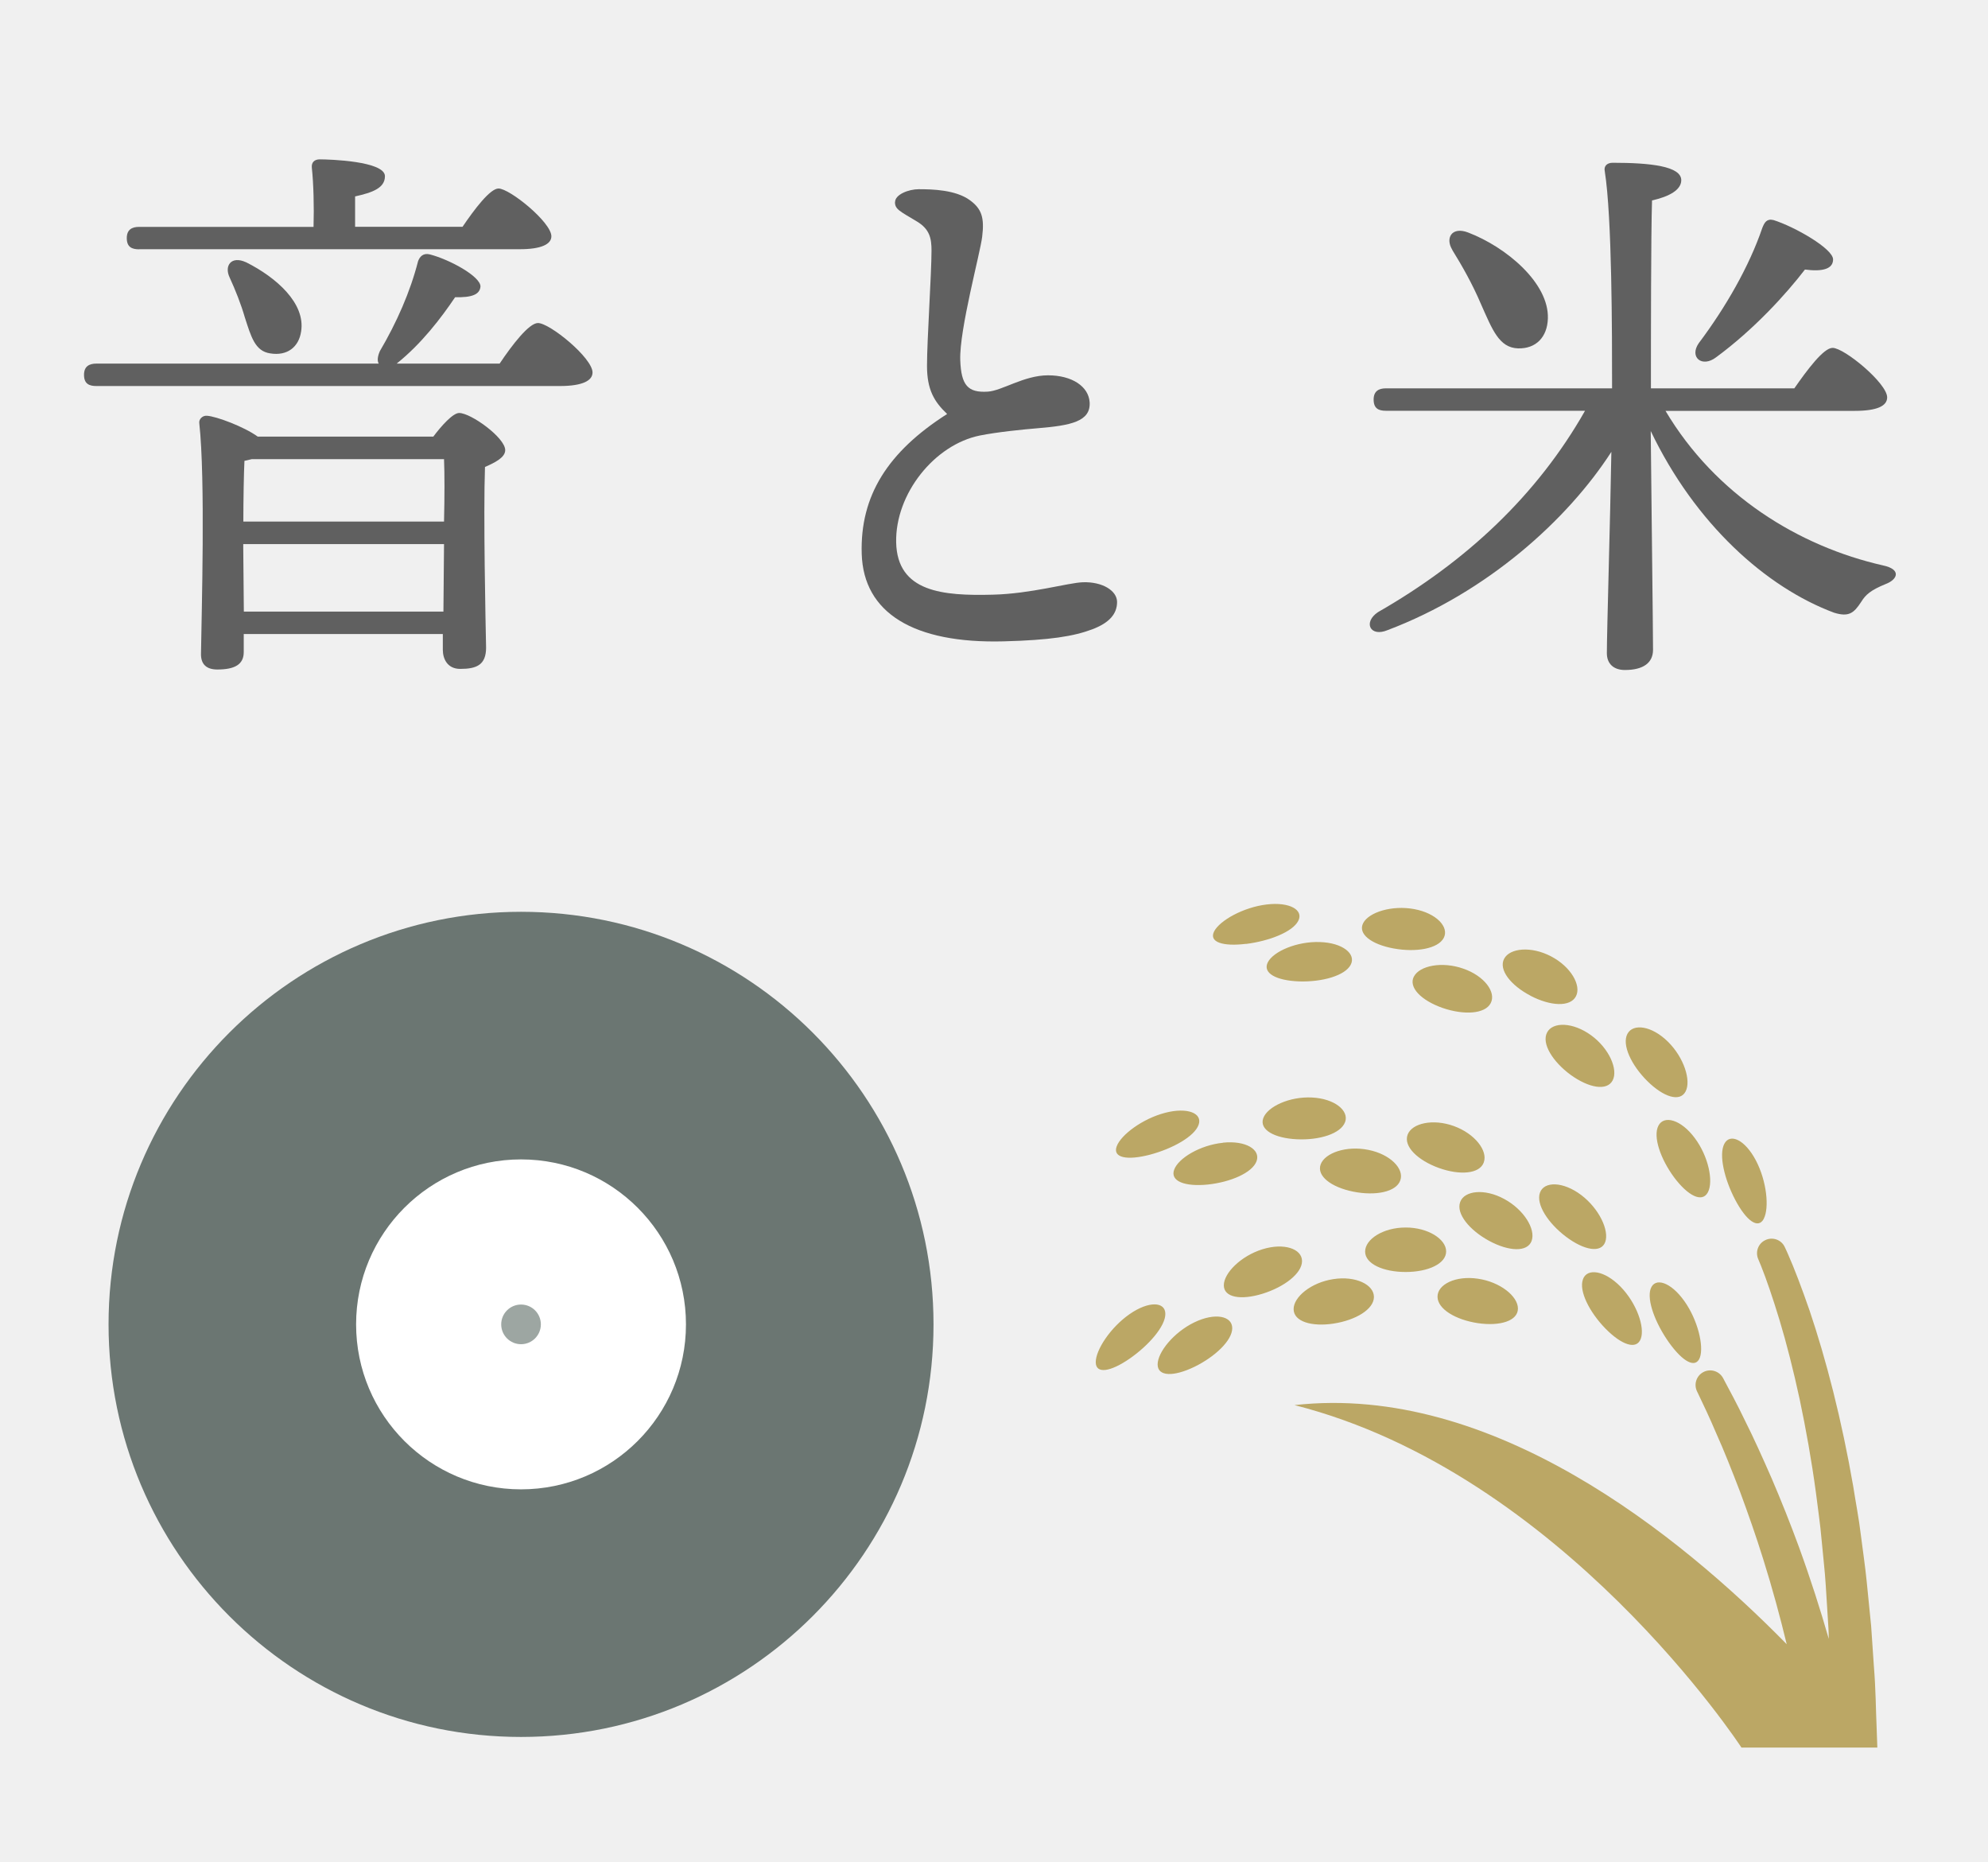
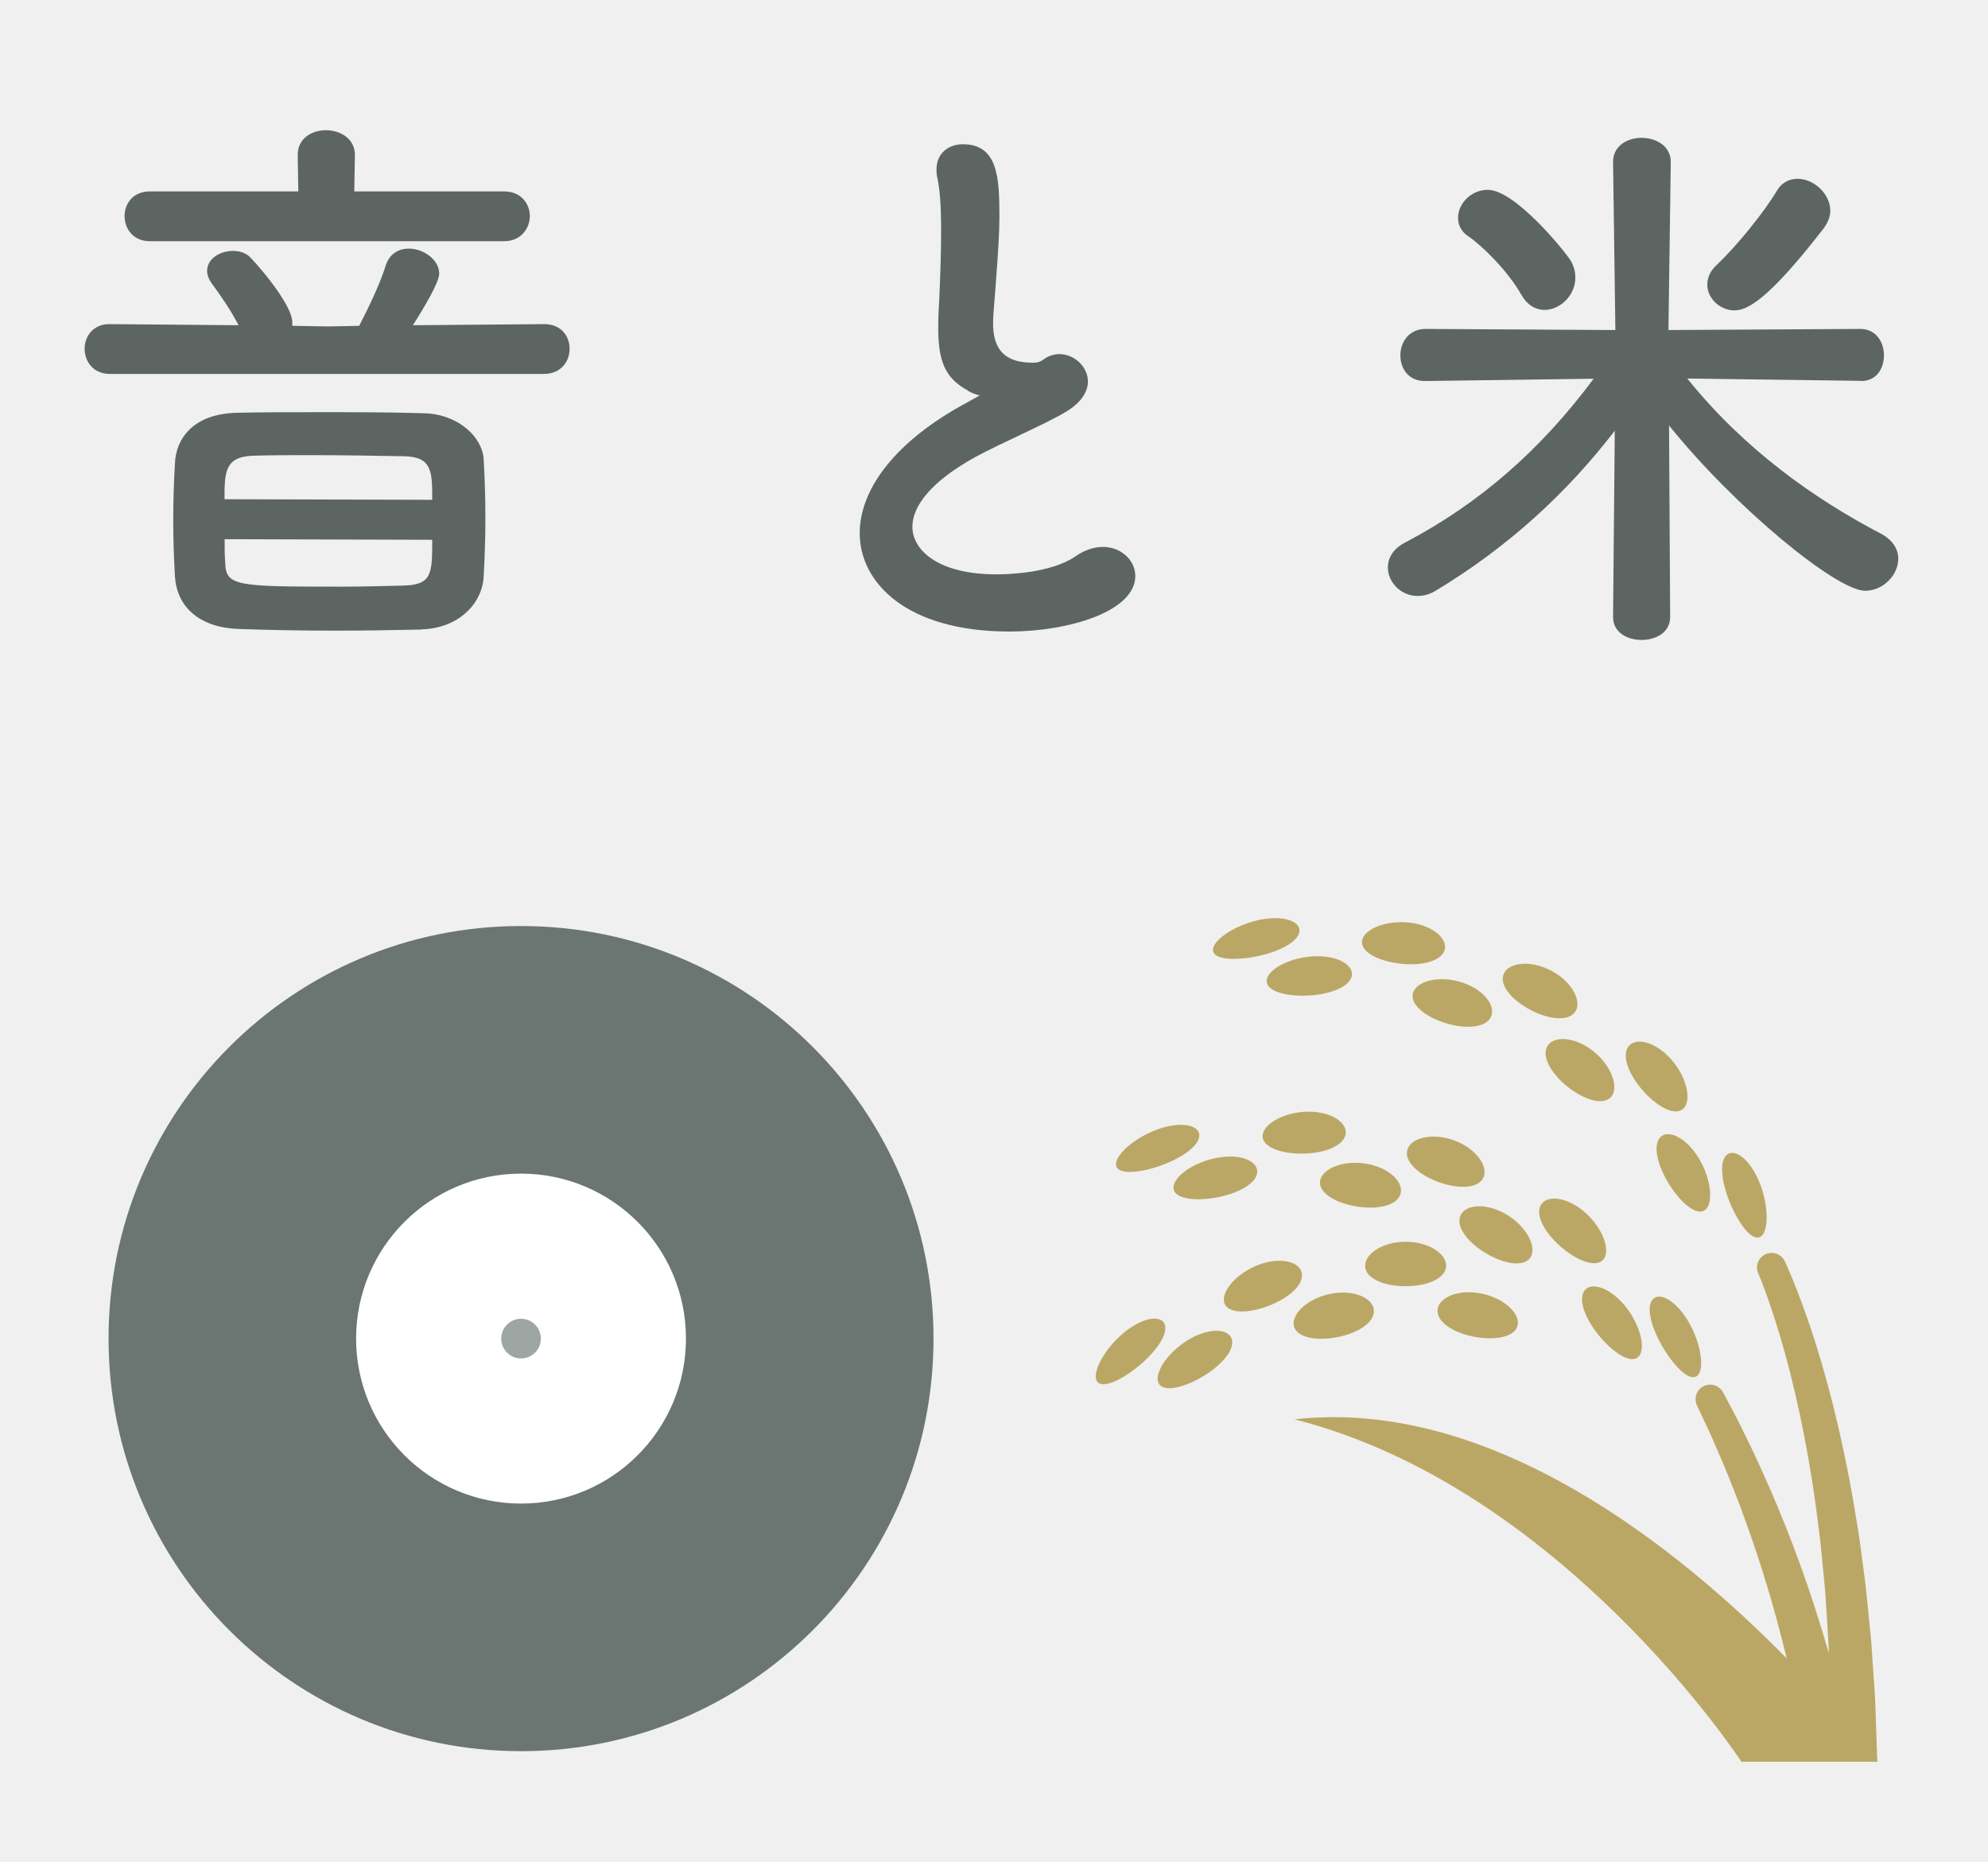
<svg xmlns="http://www.w3.org/2000/svg" id="_レイヤー_1" version="1.1" viewBox="0 0 198.52 185.89">
  <defs>
    <style>
      .st0 {
        fill: #9da6a2;
      }

      .st1 {
+         fill: #5c6562;
+       }
+ 
+       .st2 {
        fill: #fff;
      }

-       .st2 {
+       .st3 {
        fill: #6b7672;
-       }
- 
-       .st3 {
-         fill: #606060;
      }

      .st4 {
        fill: #bba765;
      }
    </style>
  </defs>
  <g id="layer1">
-     <path class="st4" d="M187.47,174.47h-13.57s-17.88-27.4-44.63-34.19c19.75-2.21,38.5,13.02,49.15,23.87-.64-2.65-1.43-5.58-2.34-8.47-.72-2.32-1.53-4.61-2.32-6.75-.82-2.13-1.6-4.11-2.35-5.77-.71-1.68-1.37-3.05-1.83-4.01-.04-.09-.08-.17-.12-.25-.34-.71-.05-1.56.64-1.92.71-.37,1.59-.1,1.97.61.04.07.08.15.12.23.51.96,1.26,2.33,2.07,4.02.84,1.67,1.74,3.66,2.68,5.81.92,2.15,1.85,4.47,2.71,6.82,1.14,3.13,2.15,6.29,2.97,9.15,0-.34-.02-.66-.03-1.01-.09-1.37-.18-2.82-.27-4.31-.09-1.5-.28-3.03-.42-4.6-.13-1.57-.38-3.15-.57-4.73-.43-3.17-.99-6.31-1.61-9.24-.63-2.92-1.32-5.63-2.01-7.91-.69-2.28-1.34-4.16-1.85-5.43-.08-.19-.18-.44-.29-.7-.3-.71,0-1.53.69-1.87.73-.37,1.63-.06,1.97.69.13.28.26.55.34.75.59,1.33,1.33,3.26,2.14,5.6.79,2.34,1.61,5.1,2.36,8.09.75,2.99,1.43,6.2,1.99,9.43.25,1.62.57,3.23.76,4.84.2,1.6.44,3.17.59,4.7s.3,3.01.44,4.41c.1,1.41.19,2.73.27,3.96.2,2.45.2,4.5.27,5.94.05,1.43.08,2.25.08,2.25h0ZM124.42,94.24c2.32-.29,4.66-1.2,5.22-2.3.57-1.08-.84-1.92-3.16-1.64-2.32.28-4.66,1.59-5.23,2.67-.57,1.09.86,1.54,3.17,1.26h0ZM126.61,96.06c-.57,1.09.84,1.84,3.13,1.92,2.28.07,4.57-.57,5.14-1.66.57-1.08-.8-2.2-3.08-2.27-2.29-.08-4.63.93-5.19,2.01ZM139.17,94.69c2.22.41,4.43.03,5-1.05s-.73-2.47-2.95-2.88c-2.22-.41-4.52.31-5.09,1.39-.57,1.09.81,2.13,3.03,2.54h0ZM141.19,97.49c-.57,1.09.75,2.4,2.87,3.14,2.12.73,4.24.61,4.8-.48.57-1.08-.62-2.72-2.75-3.45-2.12-.74-4.36-.29-4.92.8h0ZM152.83,99.41c1.99,1.04,3.97,1.15,4.54.06.57-1.08-.5-2.96-2.48-3.99-1.98-1.04-4.12-.84-4.69.24-.57,1.09.65,2.65,2.64,3.69h0ZM154.49,103.08c-.57,1.09.54,2.89,2.34,4.22,1.82,1.32,3.64,1.65,4.21.56.56-1.08-.34-3.18-2.15-4.5s-3.84-1.37-4.4-.28h0ZM168.32,108.97c.57-1.08-.15-3.38-1.76-4.97-1.61-1.59-3.48-1.86-4.05-.78-.57,1.09.39,3.12,1.99,4.71,1.61,1.59,3.25,2.13,3.82,1.04h0ZM165.61,112.38c-.57,1.09.21,3.33,1.57,5.17,1.37,1.83,2.8,2.57,3.37,1.48.57-1.08.06-3.58-1.31-5.41-1.36-1.84-3.07-2.32-3.63-1.24h0ZM176.13,121.67c.56-1.08.3-3.75-.79-5.82s-2.58-2.75-3.15-1.66c-.57,1.09,0,3.53,1.09,5.6,1.09,2.06,2.28,2.97,2.85,1.89h0ZM114.83,115.28c2.26-.6,4.45-1.82,4.86-2.98.42-1.15-1.09-1.79-3.35-1.2-2.26.59-4.41,2.2-4.83,3.35-.42,1.15,1.06,1.42,3.32.83h0ZM122.12,114.09c-2.28.23-4.46,1.54-4.87,2.69-.42,1.15,1.08,1.71,3.36,1.48,2.27-.24,4.46-1.18,4.87-2.34.42-1.15-1.08-2.08-3.36-1.84h0ZM134.32,112.03c.42-1.15-1.05-2.35-3.31-2.46-2.25-.11-4.44.91-4.86,2.06-.42,1.15,1.09,2,3.35,2.11,2.26.11,4.4-.56,4.82-1.72h0ZM131.88,116.25c-.42,1.16,1.06,2.28,3.26,2.72s4.28.04,4.69-1.12c.42-1.15-.98-2.61-3.18-3.05-2.2-.45-4.35.3-4.77,1.45h0ZM148.17,116.04c.42-1.15-.89-2.86-2.99-3.62s-4.2-.28-4.62.87c-.42,1.16,1,2.54,3.11,3.31,2.11.76,4.09.6,4.5-.55h0ZM152.95,123.87c.41-1.15-.76-3.1-2.74-4.17-1.97-1.07-3.99-.84-4.4.31-.42,1.15.92,2.8,2.89,3.87,1.98,1.07,3.83,1.15,4.25,0h0ZM160.3,123.99c.41-1.15-.61-3.33-2.41-4.69-1.81-1.36-3.7-1.38-4.11-.23-.42,1.15.8,3.04,2.6,4.4,1.81,1.36,3.51,1.67,3.92.52h0ZM158.07,127.73c-.42,1.15.65,3.27,2.25,4.91,1.6,1.63,3.11,2.17,3.53,1.01.42-1.15-.42-3.55-2.02-5.19s-3.35-1.89-3.76-.74h0ZM164.84,128.64c-.42,1.16.47,3.49,1.83,5.4,1.36,1.9,2.65,2.64,3.08,1.49.41-1.15-.21-3.76-1.57-5.66-1.36-1.9-2.92-2.37-3.34-1.22h0ZM112.81,131.19c-1.92,1.33-3.39,3.58-3.39,4.8s1.48.97,3.4-.36c1.91-1.33,3.56-3.23,3.55-4.46,0-1.22-1.64-1.31-3.56.02h0ZM119.26,132.02c-2.06,1-3.66,2.98-3.66,4.2s1.6,1.24,3.67.24c2.05-1,3.78-2.63,3.78-3.86s-1.73-1.58-3.79-.58h0ZM130.02,125.9c0-1.22-1.79-1.85-3.95-1.18s-3.86,2.38-3.86,3.6,1.71,1.51,3.87.84c2.16-.67,3.94-2.03,3.94-3.26h0ZM133.17,132.14c2.22-.34,4.03-1.43,4.03-2.66s-1.82-2.12-4.04-1.78c-2.22.33-3.99,1.78-3.98,3,0,1.23,1.78,1.78,4,1.44h-.01ZM136.32,124.95c0,1.23,1.81,2.04,4.05,2.04s4.05-.83,4.04-2.06c0-1.22-1.82-2.39-4.05-2.38-2.24,0-4.04,1.17-4.04,2.4h0ZM147.59,132.1c2.22.32,3.99-.23,3.99-1.46s-1.78-2.66-4-2.98c-2.22-.33-4.04.57-4.03,1.8,0,1.23,1.82,2.31,4.04,2.64h0Z" />
+     <path class="st4" d="M187.47,175.89h-13.57s-17.88-27.4-44.63-34.19c19.75-2.21,38.5,13.02,49.15,23.87-.64-2.65-1.43-5.58-2.34-8.47-.72-2.32-1.53-4.61-2.32-6.75-.82-2.13-1.6-4.11-2.35-5.77-.71-1.68-1.37-3.05-1.83-4.01-.04-.09-.08-.17-.12-.25-.34-.71-.05-1.56.64-1.92.71-.37,1.59-.1,1.97.61.04.07.08.15.12.23.51.96,1.26,2.33,2.07,4.02.84,1.67,1.74,3.66,2.68,5.81.92,2.15,1.85,4.47,2.71,6.82,1.14,3.13,2.15,6.29,2.97,9.15,0-.34-.02-.66-.03-1.01-.09-1.37-.18-2.82-.27-4.31-.09-1.5-.28-3.03-.42-4.6-.13-1.57-.38-3.15-.57-4.73-.43-3.17-.99-6.31-1.61-9.24-.63-2.92-1.32-5.63-2.01-7.91-.69-2.28-1.34-4.16-1.85-5.43-.08-.19-.18-.44-.29-.7-.3-.71,0-1.53.69-1.87.73-.37,1.63-.06,1.97.69.13.28.26.55.34.75.59,1.33,1.33,3.26,2.14,5.6.79,2.34,1.61,5.1,2.36,8.09.75,2.99,1.43,6.2,1.99,9.43.25,1.62.57,3.23.76,4.84.2,1.6.44,3.17.59,4.7s.3,3.01.44,4.41c.1,1.41.19,2.73.27,3.96.2,2.45.2,4.5.27,5.94.05,1.43.08,2.25.08,2.25h0ZM124.42,95.66c2.32-.29,4.66-1.2,5.22-2.3.57-1.08-.84-1.92-3.16-1.64-2.32.28-4.66,1.59-5.23,2.67-.57,1.09.86,1.54,3.17,1.26h0ZM126.61,97.48c-.57,1.09.84,1.84,3.13,1.92,2.28.07,4.57-.57,5.14-1.66.57-1.08-.8-2.2-3.08-2.27-2.29-.08-4.63.93-5.19,2.01ZM139.17,96.11c2.22.41,4.43.03,5-1.05s-.73-2.47-2.95-2.88c-2.22-.41-4.52.31-5.09,1.39-.57,1.09.81,2.13,3.03,2.54h0ZM141.19,98.91c-.57,1.09.75,2.4,2.87,3.14,2.12.73,4.24.61,4.8-.48.57-1.08-.62-2.72-2.75-3.45-2.12-.74-4.36-.29-4.92.8h0ZM152.83,100.83c1.99,1.04,3.97,1.15,4.54.06.57-1.08-.5-2.96-2.48-3.99-1.98-1.04-4.12-.84-4.69.24-.57,1.09.65,2.65,2.64,3.69h0ZM154.49,104.5c-.57,1.09.54,2.89,2.34,4.22,1.82,1.32,3.64,1.65,4.21.56.56-1.08-.34-3.18-2.15-4.5s-3.84-1.37-4.4-.28h0ZM168.32,110.39c.57-1.08-.15-3.38-1.76-4.97-1.61-1.59-3.48-1.86-4.05-.78-.57,1.09.39,3.12,1.99,4.71,1.61,1.59,3.25,2.13,3.82,1.04h0ZM165.61,113.8c-.57,1.09.21,3.33,1.57,5.17,1.37,1.83,2.8,2.57,3.37,1.48.57-1.08.06-3.58-1.31-5.41-1.36-1.84-3.07-2.32-3.63-1.24h0ZM176.13,123.09c.56-1.08.3-3.75-.79-5.82s-2.58-2.75-3.15-1.66c-.57,1.09,0,3.53,1.09,5.6,1.09,2.06,2.28,2.97,2.85,1.89h0ZM114.83,116.7c2.26-.6,4.45-1.82,4.86-2.98.42-1.15-1.09-1.79-3.35-1.2-2.26.59-4.41,2.2-4.83,3.35-.42,1.15,1.06,1.42,3.32.83h0ZM122.12,115.51c-2.28.23-4.46,1.54-4.87,2.69-.42,1.15,1.08,1.71,3.36,1.48,2.27-.24,4.46-1.18,4.87-2.34.42-1.15-1.08-2.08-3.36-1.84h0ZM134.32,113.45c.42-1.15-1.05-2.35-3.31-2.46-2.25-.11-4.44.91-4.86,2.06-.42,1.15,1.09,2,3.35,2.11,2.26.11,4.4-.56,4.82-1.72h0ZM131.88,117.67c-.42,1.16,1.06,2.28,3.26,2.72s4.28.04,4.69-1.12c.42-1.15-.98-2.61-3.18-3.05-2.2-.45-4.35.3-4.77,1.45h0ZM148.17,117.46c.42-1.15-.89-2.86-2.99-3.62s-4.2-.28-4.62.87c-.42,1.16,1,2.54,3.11,3.31,2.11.76,4.09.6,4.5-.55h0ZM152.95,125.29c.41-1.15-.76-3.1-2.74-4.17-1.97-1.07-3.99-.84-4.4.31-.42,1.15.92,2.8,2.89,3.87,1.98,1.07,3.83,1.15,4.25,0h0ZM160.3,125.41c.41-1.15-.61-3.33-2.41-4.69-1.81-1.36-3.7-1.38-4.11-.23-.42,1.15.8,3.04,2.6,4.4,1.81,1.36,3.51,1.67,3.92.52h0ZM158.07,129.15c-.42,1.15.65,3.27,2.25,4.91,1.6,1.63,3.11,2.17,3.53,1.01.42-1.15-.42-3.55-2.02-5.19s-3.35-1.89-3.76-.74h0ZM164.84,130.06c-.42,1.16.47,3.49,1.83,5.4,1.36,1.9,2.65,2.64,3.08,1.49.41-1.15-.21-3.76-1.57-5.66-1.36-1.9-2.92-2.37-3.34-1.22h0ZM112.81,132.61c-1.92,1.33-3.39,3.58-3.39,4.8s1.48.97,3.4-.36c1.91-1.33,3.56-3.23,3.55-4.46,0-1.22-1.64-1.31-3.56.02h0ZM119.26,133.44c-2.06,1-3.66,2.98-3.66,4.2s1.6,1.24,3.67.24c2.05-1,3.78-2.63,3.78-3.86s-1.73-1.58-3.79-.58h0ZM130.02,127.32c0-1.22-1.79-1.85-3.95-1.18s-3.86,2.38-3.86,3.6,1.71,1.51,3.87.84c2.16-.67,3.94-2.03,3.94-3.26h0ZM133.17,133.56c2.22-.34,4.03-1.43,4.03-2.66s-1.82-2.12-4.04-1.78c-2.22.33-3.99,1.78-3.98,3,0,1.23,1.78,1.78,4,1.44h-.01ZM136.32,126.37c0,1.23,1.81,2.04,4.05,2.04s4.05-.83,4.04-2.06c0-1.22-1.82-2.39-4.05-2.38-2.24,0-4.04,1.17-4.04,2.4h0ZM147.59,133.52c2.22.32,3.99-.23,3.99-1.46s-1.78-2.66-4-2.98c-2.22-.33-4.04.57-4.03,1.8,0,1.23,1.82,2.31,4.04,2.64h0Z" />
  </g>
  <g>
-     <circle class="st2" cx="52.03" cy="132.22" r="41.19" />
-     <circle class="st1" cx="52.03" cy="132.22" r="16.47" />
-     <circle class="st0" cx="52.03" cy="132.22" r="1.98" />
+     <circle class="st3" cx="52.03" cy="133.64" r="41.19" />
+     <circle class="st2" cx="52.03" cy="133.64" r="16.47" />
+     <circle class="st0" cx="52.03" cy="133.64" r="1.98" />
  </g>
  <g>
-     <path class="st3" d="M49.9,36.29c1.24-1.85,2.92-4.04,3.82-4.04,1.18,0,5.45,3.48,5.45,4.94,0,.79-.96,1.35-3.26,1.35H9.63c-.73,0-1.24-.22-1.24-1.12,0-.84.51-1.12,1.24-1.12h28.19c-.17-.28-.11-.73.11-1.24,1.68-2.86,3.03-5.9,3.82-8.99.17-.45.51-.84,1.18-.67,1.97.51,5.05,2.19,5.05,3.2-.06.79-.84,1.12-2.53,1.07-1.4,2.08-3.37,4.66-5.84,6.63h10.28ZM13.9,24.89c-.73,0-1.24-.22-1.24-1.12,0-.84.51-1.12,1.24-1.12h17.41c.06-2.02,0-4.32-.17-5.9-.06-.56.28-.84.79-.84.95,0,6.51.17,6.51,1.68,0,1.18-1.23,1.63-2.98,2.02v3.03h10.73c1.18-1.74,2.75-3.82,3.59-3.82,1.12,0,5.28,3.37,5.28,4.77,0,.79-1.01,1.29-3.14,1.29H13.9ZM43.27,43.59c.84-1.12,1.97-2.36,2.58-2.36,1.18,0,4.6,2.47,4.6,3.71,0,.73-1.01,1.24-2.02,1.68-.17,4.77.06,15.61.11,18.03,0,1.74-.95,2.13-2.58,2.13-1.29,0-1.74-1.01-1.74-1.91v-1.57h-19.88v1.8c0,1.24-.9,1.74-2.64,1.74-1.07,0-1.63-.51-1.63-1.52.06-4.21.45-17.46-.17-23.08-.06-.39.34-.79.79-.73.9.06,3.65,1.07,5.05,2.08h17.52ZM24.57,26.18c3.03,1.52,5.95,4.1,5.5,6.91-.23,1.57-1.4,2.47-3.09,2.19-1.52-.22-1.91-1.68-2.53-3.59-.39-1.35-.95-2.75-1.52-3.99-.56-1.18.17-2.19,1.63-1.52ZM44.34,52.07c.06-2.53.06-4.83,0-6.23h-19.2c-.23.06-.45.11-.73.17-.06,1.18-.11,3.93-.11,6.06h20.05ZM44.28,61.06l.06-6.74h-20.05v.28l.06,6.46h19.94Z" />
-     <path class="st3" d="M89.38,20.18c0-.77,1.37-1.29,2.36-1.29,1.32,0,3.7.05,5.13,1.11,1.17.86,1.44,1.75,1.21,3.63-.2,1.67-2.29,9.29-2.19,12.32.09,2.53.77,3.27,2.74,3.15,1.42-.08,3.63-1.63,6.02-1.63s4.05,1.1,4.16,2.68c.13,1.94-1.91,2.33-5.15,2.6-1.46.12-4.07.38-5.81.73-4.53.91-8.46,5.82-8.36,10.67.11,4.97,4.67,5.35,9.65,5.22,3.8-.09,7.49-1.18,8.98-1.24,1.98-.07,3.43.85,3.43,1.97,0,1.19-.77,2.09-2.51,2.74-1.82.68-4.16,1.07-8.83,1.19-8.98.23-13.99-2.84-14.16-8.75-.17-5.78,2.59-10.16,8.53-13.95-1.31-1.24-2.01-2.44-2.01-4.81,0-2.56.45-9.2.45-11.51,0-1.19-.17-2.13-1.46-2.9-1.71-1.03-2.19-1.21-2.19-1.94h0Z" />
-     <path class="st3" d="M166.31,41.01c5,8.42,13.31,13.53,21.73,15.44,1.85.39,1.46,1.4.28,1.85-1.52.62-2.02,1.07-2.47,1.8-.73,1.12-1.24,1.52-2.7,1.07-6.79-2.53-13.87-8.87-18.31-18.14.06,6.29.23,19.82.23,21.84,0,1.29-.95,2.02-2.81,2.02-1.12,0-1.8-.62-1.8-1.68,0-2.13.34-13.48.45-20.1-4.38,6.79-12.41,14.04-22.35,17.8-1.74.73-2.47-.79-.95-1.8,8.82-5.05,15.89-11.68,20.67-20.1h-19.88c-.73,0-1.23-.22-1.23-1.12,0-.84.51-1.12,1.23-1.12h22.58c0-5.56,0-17.07-.73-21.68-.11-.51.23-.84.79-.84,3.76,0,6.85.34,6.85,1.74,0,.96-1.18,1.63-2.92,2.02-.11,3.37-.11,14.1-.11,18.76h14.32c1.29-1.85,2.92-4.04,3.82-4.04,1.18,0,5.45,3.54,5.45,4.94,0,.84-.95,1.35-3.26,1.35h-18.87ZM145.03,24.95c-.73-1.18-.06-2.36,1.57-1.74,3.82,1.46,8.09,5.05,7.97,8.59-.06,1.85-1.18,3.03-2.98,2.98-1.91-.06-2.58-1.91-3.71-4.44-.84-1.97-1.85-3.76-2.86-5.39ZM169.63,34.27c2.7-3.59,5.05-7.69,6.35-11.51.22-.56.45-.95,1.12-.79,2.13.67,5.95,2.86,5.95,3.93,0,.96-1.07,1.24-2.81,1.01-1.85,2.41-5.05,5.95-8.87,8.76-1.4,1.07-2.7,0-1.74-1.4Z" />
+     <path class="st1" d="M10.96,37.33c-1.66,0-2.51-1.26-2.51-2.51s.86-2.46,2.46-2.46h.06l12.85.11c-.74-1.43-1.66-2.8-2.63-4.11-.34-.46-.51-.91-.51-1.31,0-1.2,1.26-2,2.57-2,.51,0,1.08.11,1.54.46.34.23,4.4,4.74,4.4,6.68v.34l3.6.06,3.08-.06c1.03-2,2.11-4.28,2.68-6.11.4-1.14,1.31-1.6,2.28-1.6,1.43,0,3.03,1.08,3.03,2.51,0,.86-1.54,3.43-2.63,5.14l13.08-.11h.06c1.66,0,2.51,1.2,2.51,2.46s-.86,2.51-2.57,2.51H10.96ZM14.95,24.08c-1.66,0-2.51-1.26-2.51-2.51s.86-2.46,2.51-2.46h14.84l-.06-3.65c0-1.66,1.43-2.46,2.8-2.46,1.48,0,2.91.86,2.91,2.46l-.06,3.65h14.96c1.71,0,2.57,1.26,2.57,2.46s-.86,2.51-2.57,2.51H14.95ZM42.13,62.85c-2.8.06-5.77.11-8.62.11-3.37,0-6.68-.06-9.76-.17-4-.17-6.11-2.34-6.28-5.25-.11-1.88-.17-3.71-.17-5.6s.06-3.77.17-5.71c.11-2.4,1.77-4.91,6.17-5.02,2.51-.06,5.31-.06,8.16-.06,3.48,0,7.14,0,10.62.11,3.37.11,5.77,2.4,5.88,4.62.11,1.94.17,3.88.17,5.82s-.06,3.83-.17,5.82c-.12,2.74-2.51,5.2-6.17,5.31ZM43.16,49.89c0-2.8,0-4.28-2.8-4.34-2.97-.06-6.34-.11-9.54-.11-1.94,0-3.88,0-5.6.06-2.8.11-2.8,1.71-2.8,4.34l20.73.06ZM22.43,53.83c0,.8,0,1.54.06,2.34.06,2.34,1.08,2.4,11.42,2.4,2.23,0,4.4-.06,6.51-.11,2.74-.11,2.74-1.26,2.74-4.57l-20.73-.06Z" />
+     <path class="st1" d="M96.66,38.99c-2.46-1.31-2.97-3.2-2.97-6.39,0-.91.06-1.94.12-3.08.11-2.63.17-4.68.17-6.39,0-2.51-.11-4.17-.4-5.48-.06-.29-.06-.51-.06-.74,0-1.66,1.26-2.51,2.63-2.51,3.48,0,3.65,3.31,3.65,7.14,0,1.6-.12,3.6-.34,6.45-.11,1.77-.29,3.2-.29,4.34,0,3.54,2.34,3.88,4.05,3.88.86,0,.97-.46,1.66-.69.28-.11.63-.17.91-.17,1.48,0,2.85,1.26,2.85,2.74,0,.97-.63,2.06-2.11,2.97-1.94,1.2-6.51,3.14-9.14,4.57-4.34,2.4-6.28,4.85-6.28,6.97,0,2.28,2.51,4.74,8.39,4.74.91,0,5.42-.06,7.94-1.83.91-.63,1.89-.91,2.68-.91,1.88,0,3.25,1.37,3.25,2.91,0,3.54-6.68,5.54-12.56,5.54-10.33,0-14.96-4.91-14.96-9.82,0-4.11,3.14-8.79,10.05-12.68.11-.06,1.48-.8,1.94-1.08-.34-.06-.8-.23-1.2-.46Z" />
+     <path class="st1" d="M185.79,38.02l-17.3-.23c5.65,7.02,12.62,11.99,19.41,15.53,1.14.63,1.66,1.54,1.66,2.46,0,1.6-1.48,3.2-3.31,3.2-2.85,0-12.96-8.28-19.58-16.5l.11,19.13c0,1.54-1.43,2.28-2.85,2.28s-2.85-.74-2.85-2.28l.17-18.61c-4.74,6.17-10.62,11.59-17.81,15.93-.63.4-1.26.57-1.88.57-1.66,0-2.97-1.37-2.97-2.85,0-.91.51-1.88,1.77-2.51,7.37-3.88,13.47-9.19,18.78-16.33l-16.79.23h-.06c-1.66,0-2.45-1.26-2.45-2.57s.86-2.63,2.51-2.63l18.96.11-.23-16.73v-.06c0-1.6,1.43-2.4,2.85-2.4s2.91.8,2.91,2.4v.06l-.23,16.73,19.18-.11c1.54,0,2.34,1.31,2.34,2.63s-.74,2.57-2.28,2.57h-.06ZM151.93,29.45c-1.37-2.45-4-4.97-5.25-5.82-.8-.51-1.08-1.2-1.08-1.88,0-1.43,1.31-2.8,2.97-2.8,2.74,0,7.77,6.22,8.28,7.08.34.57.46,1.14.46,1.71,0,1.77-1.54,3.2-3.08,3.2-.86,0-1.71-.46-2.28-1.48ZM173.23,30.99c-1.49,0-2.74-1.2-2.74-2.57,0-.69.28-1.37.97-2,2.05-1.94,4.74-5.31,5.94-7.31.51-.91,1.31-1.26,2.11-1.26,1.6,0,3.26,1.48,3.26,3.2,0,.57-.23,1.14-.63,1.71-5.65,7.31-7.71,8.22-8.91,8.22Z" />
  </g>
</svg>
